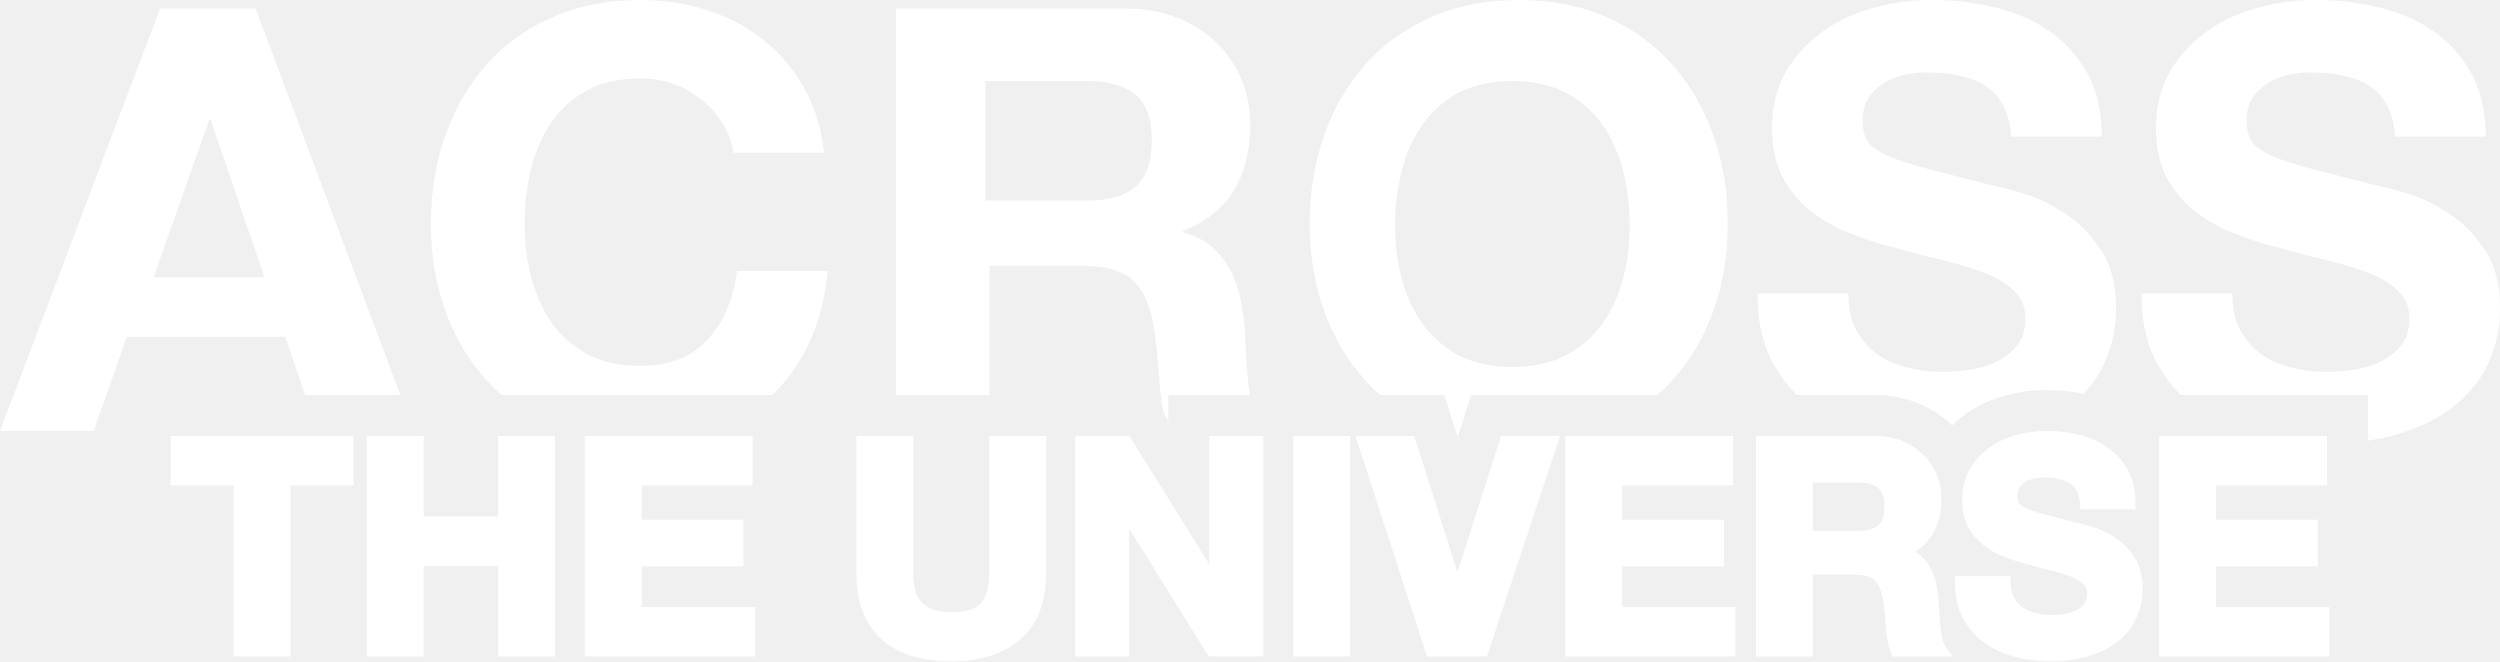
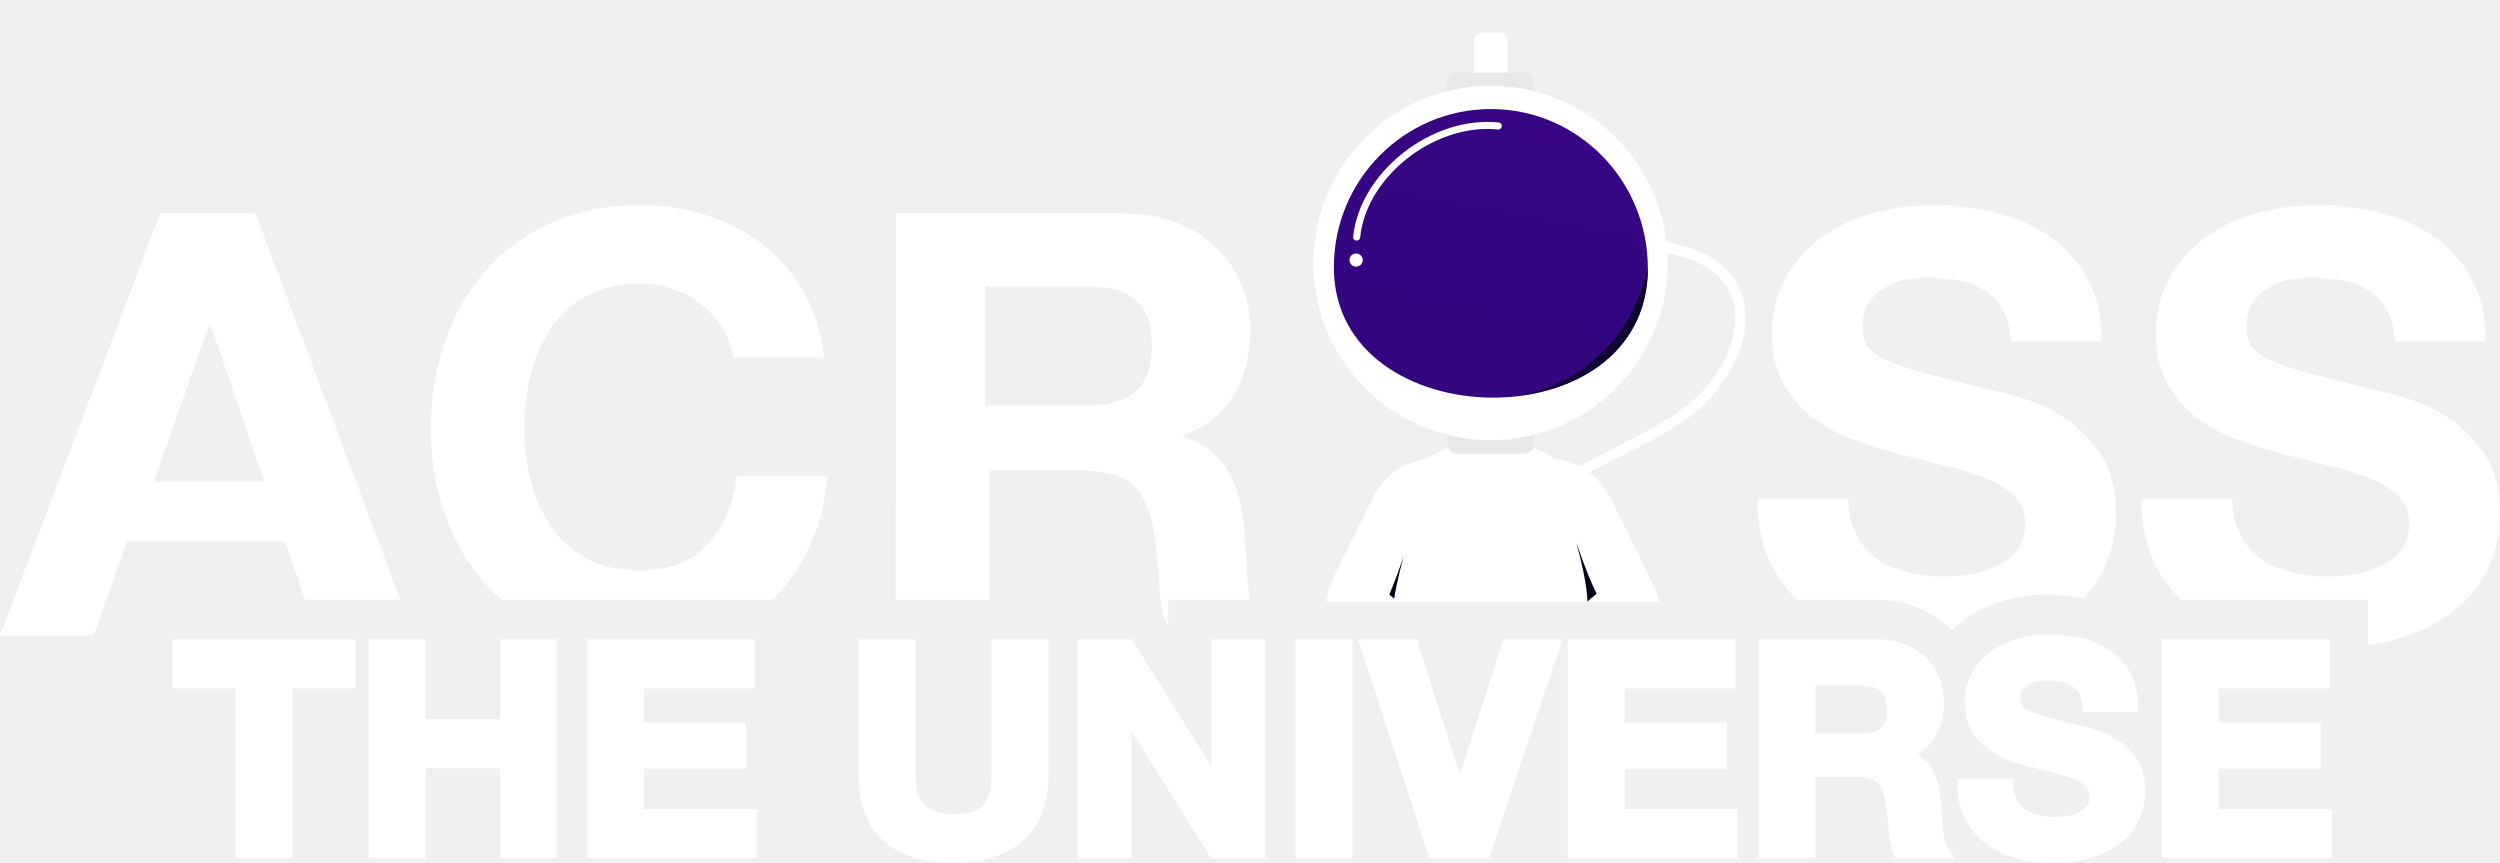
- <svg xmlns="http://www.w3.org/2000/svg" width="586px" height="155px" viewBox="0 0 586 155" version="1.1">
-   <g id="Page-1" stroke="none" stroke-width="1" fill="none" fill-rule="evenodd">
-     <g id="Experience---Home" transform="translate(-427, -166)" fill="#FFFFFF" fill-rule="nonzero">
-       <path d="M906.585,267.014 C909.258,267.014 911.828,267.312 914.293,267.91 C916.81,268.521 919.057,269.515 921.026,270.893 C923.025,272.291 924.616,274.082 925.789,276.251 C926.918,278.34 927.503,280.823 927.556,283.686 L927.56,284.118 L927.56,285.372 L914.645,285.372 L914.572,284.196 C914.491,282.898 914.225,281.858 913.793,281.068 C913.365,280.287 912.811,279.688 912.12,279.252 C911.379,278.784 910.521,278.449 909.54,278.249 C908.5,278.037 907.354,277.93 906.102,277.93 C905.316,277.93 904.529,278.013 903.741,278.179 C903.015,278.331 902.366,278.595 901.784,278.97 C901.215,279.337 900.753,279.789 900.389,280.334 C900.077,280.803 899.911,281.434 899.911,282.257 C899.911,283.006 900.042,283.562 900.276,283.943 C900.494,284.297 901.033,284.707 901.911,285.118 C902.78,285.524 903.968,285.941 905.468,286.363 L906.182,286.558 L909.252,287.36 L913.588,288.47 L913.8,288.513 L914.255,288.614 L914.753,288.733 C914.839,288.754 914.928,288.777 915.018,288.8 L915.58,288.946 L916.185,289.111 L916.833,289.294 L917.525,289.496 C919.279,290.015 921.011,290.837 922.72,291.959 C924.474,293.112 925.985,294.646 927.248,296.553 C928.567,298.543 929.215,301.045 929.215,304.034 C929.215,306.46 928.742,308.727 927.794,310.822 C926.839,312.931 925.419,314.751 923.546,316.274 C921.69,317.782 919.409,318.947 916.709,319.773 C914.031,320.593 910.955,321 907.481,321 C904.663,321 901.925,320.653 899.269,319.96 C896.569,319.255 894.173,318.143 892.089,316.624 C889.978,315.085 888.299,313.122 887.061,310.746 C885.867,308.455 885.271,305.778 885.262,302.73 L885.265,302.292 L885.283,301.056 L898.256,301.056 L898.256,302.311 C898.256,303.774 898.513,304.978 899.011,305.936 C899.519,306.913 900.183,307.692 901.01,308.288 C901.867,308.906 902.886,309.369 904.072,309.676 C905.302,309.994 906.575,310.153 907.895,310.153 C908.797,310.153 909.771,310.077 910.817,309.925 C911.797,309.782 912.71,309.508 913.561,309.103 C914.357,308.724 915.01,308.211 915.534,307.557 C915.99,306.988 916.224,306.242 916.224,305.274 C916.224,304.27 915.928,303.517 915.328,302.934 C914.603,302.229 913.628,301.626 912.393,301.132 C911.221,300.664 909.903,300.245 908.438,299.877 L907.882,299.741 C906.117,299.324 904.33,298.86 902.557,298.359 C900.67,297.888 898.829,297.31 897.036,296.626 C895.178,295.917 893.508,294.997 892.031,293.865 C890.509,292.699 889.278,291.241 888.344,289.5 C887.39,287.721 886.919,285.601 886.919,283.153 C886.919,280.414 887.513,278.003 888.709,275.942 C889.88,273.927 891.415,272.242 893.309,270.898 C895.178,269.57 897.29,268.588 899.637,267.953 C901.95,267.327 904.267,267.014 906.585,267.014 Z M641.064,268.185 L641.064,300.037 C641.064,301.295 641.172,302.531 641.389,303.744 C641.585,304.842 641.991,305.798 642.608,306.627 C643.215,307.442 644.075,308.118 645.207,308.654 C646.328,309.185 647.909,309.464 649.944,309.464 C653.474,309.464 655.799,308.712 656.988,307.32 C658.191,305.911 658.846,303.612 658.892,300.398 L658.894,300.037 L658.894,268.185 L672.23,268.185 L672.23,300.037 C672.23,307.035 670.238,312.333 666.214,315.833 C662.242,319.289 656.801,321 649.944,321 C642.995,321 637.541,319.3 633.635,315.863 C629.766,312.458 627.812,307.303 627.73,300.484 L627.728,300.037 L627.728,268.185 L641.064,268.185 Z M691.737,268.185 L710.47,298.278 L710.471,268.185 L723.117,268.185 L723.117,319.897 L710.338,319.897 L691.674,289.876 L691.675,319.897 L679.028,319.897 L679.028,268.185 L691.737,268.185 Z M758.498,268.185 L768.618,300.119 L778.866,268.185 L792.691,268.185 L775.516,319.897 L761.492,319.897 L744.752,268.185 L758.498,268.185 Z M743.458,268.185 L743.458,319.897 L730.122,319.897 L730.122,268.185 L743.458,268.185 Z M509.847,268.185 L509.847,279.79 L495.091,279.79 L495.092,319.897 L481.756,319.897 L481.755,279.79 L467,279.79 L467,268.185 L509.847,268.185 Z M833.234,268.185 L833.234,279.79 L807.239,279.79 L807.239,287.824 L831.096,287.825 L831.096,298.741 L807.239,298.741 L807.239,308.292 L833.785,308.292 L833.785,319.897 L793.903,319.897 L793.903,268.185 L833.234,268.185 Z M866.386,268.185 C868.747,268.185 870.894,268.57 872.819,269.344 C874.739,270.117 876.396,271.183 877.78,272.541 C879.166,273.901 880.228,275.48 880.959,277.269 C881.688,279.053 882.052,280.972 882.052,283.015 C882.052,286.12 881.39,288.84 880.057,291.153 C879.17,292.692 877.927,293.986 876.342,295.033 L876.02,295.239 L875.874,295.326 L876.124,295.479 C876.305,295.592 876.48,295.712 876.649,295.837 L876.898,296.029 L877.138,296.23 C878.128,297.089 878.936,298.105 879.56,299.274 C880.17,300.417 880.612,301.668 880.889,303.025 C881.152,304.317 881.332,305.61 881.429,306.923 L881.499,308.208 L881.551,309.307 C881.557,309.435 881.562,309.566 881.568,309.699 C881.613,310.73 881.692,311.784 881.804,312.862 C881.913,313.905 882.086,314.89 882.323,315.817 C882.514,316.562 882.782,317.192 883.125,317.711 L883.257,317.901 L884.722,319.897 L870.555,319.897 L870.247,319.091 C869.647,317.523 869.266,315.701 869.098,313.625 L869.063,313.141 C868.927,311.012 868.724,308.976 868.453,307.036 C868.12,304.71 867.441,303.072 866.463,302.095 C865.579,301.211 864.035,300.713 861.787,300.674 L861.49,300.671 L851.919,300.67 L851.92,319.897 L838.584,319.897 L838.584,268.185 L866.386,268.185 Z M972.448,268.185 L972.448,279.79 L946.453,279.79 L946.453,287.824 L970.311,287.825 L970.311,298.741 L946.453,298.741 L946.453,308.292 L973,308.292 L973,319.897 L933.117,319.897 L933.117,268.185 L972.448,268.185 Z M603.416,268.185 L603.416,279.79 L577.42,279.79 L577.42,287.824 L601.278,287.825 L601.278,298.741 L577.42,298.741 L577.42,308.292 L603.967,308.292 L603.967,319.897 L564.085,319.897 L564.085,268.185 L603.416,268.185 Z M526.327,268.185 L526.327,287.067 L543.744,287.067 L543.744,268.185 L557.08,268.185 L557.08,319.897 L543.744,319.897 L543.744,298.672 L526.327,298.672 L526.327,319.897 L512.991,319.897 L512.991,268.185 L526.327,268.185 Z M851.919,279.101 L851.919,290.443 L862.524,290.444 C864.725,290.444 866.294,289.979 867.276,289.107 C868.213,288.274 868.716,286.822 868.716,284.669 C868.716,282.613 868.219,281.225 867.285,280.413 C866.349,279.598 864.878,279.146 862.835,279.104 L862.524,279.101 L851.919,279.101 Z M969.675,166 C974.893,166 979.901,166.58 984.699,167.741 C989.497,168.901 993.76,170.781 997.487,173.38 C1001.214,175.979 1004.172,179.298 1006.361,183.336 C1008.473,187.229 1009.566,191.922 1009.642,197.412 L1009.646,198.026 L988.403,198.026 C988.216,195.055 987.587,192.595 986.516,190.646 C985.444,188.697 984.023,187.165 982.253,186.051 C980.483,184.937 978.456,184.148 976.174,183.684 C973.891,183.22 971.399,182.988 968.697,182.988 C966.926,182.988 965.156,183.173 963.386,183.545 C961.616,183.916 960.008,184.566 958.564,185.494 C957.12,186.422 955.932,187.583 955,188.975 C954.069,190.367 953.603,192.131 953.603,194.266 C953.603,196.216 953.975,197.794 954.721,199 C955.466,200.207 956.934,201.321 959.123,202.342 C961.313,203.363 964.341,204.384 968.208,205.406 C972.074,206.427 977.129,207.726 983.371,209.304 C985.235,209.676 987.82,210.349 991.128,211.323 C994.435,212.298 997.72,213.853 1000.981,215.988 C1004.242,218.123 1007.06,220.978 1009.436,224.551 C1011.812,228.125 1013,232.697 1013,238.267 C1013,242.815 1012.115,247.039 1010.345,250.938 C1008.574,254.837 1005.942,258.202 1002.448,261.033 C998.954,263.864 994.622,266.069 989.451,267.647 C987.152,268.348 984.693,268.894 982.072,269.284 L982.072,258.588 L938.176,258.589 C935.867,256.304 933.928,253.661 932.36,250.659 C930.111,246.357 928.991,241.276 929,235.417 L929.005,234.786 L950.249,234.786 C950.249,238.128 950.854,240.959 952.065,243.28 C953.277,245.6 954.884,247.48 956.887,248.919 C958.89,250.358 961.243,251.425 963.945,252.121 C966.647,252.818 969.442,253.166 972.33,253.166 C974.287,253.166 976.383,253.003 978.62,252.678 C980.856,252.353 982.952,251.727 984.909,250.799 C986.865,249.87 988.496,248.594 989.8,246.969 C991.105,245.345 991.757,243.28 991.757,240.773 C991.757,238.081 990.895,235.9 989.171,234.229 C987.448,232.558 985.188,231.165 982.393,230.051 C979.598,228.938 976.43,227.963 972.889,227.127 C969.349,226.292 965.762,225.364 962.128,224.343 C958.401,223.414 954.767,222.277 951.227,220.931 C947.686,219.585 944.519,217.845 941.723,215.71 C938.928,213.574 936.669,210.906 934.945,207.703 C933.221,204.501 932.36,200.625 932.36,196.076 C932.36,190.971 933.454,186.538 935.644,182.779 C937.833,179.019 940.698,175.886 944.239,173.38 C947.78,170.873 951.786,169.017 956.258,167.81 C960.73,166.603 965.203,166 969.675,166 Z M783,166 C790.725,166 797.612,167.346 803.661,170.038 C809.71,172.73 814.829,176.443 819.017,181.177 C823.205,185.912 826.416,191.458 828.65,197.817 C830.883,204.176 832,211.068 832,218.494 C832,225.735 830.883,232.488 828.65,238.754 C826.416,245.02 823.205,250.474 819.017,255.115 C817.909,256.343 816.736,257.501 815.498,258.589 L771.846,258.588 L768.746,268.246 C768.694,268.233 768.642,268.219 768.591,268.205 L765.544,258.588 L750.507,258.589 C749.265,257.501 748.091,256.343 746.983,255.115 C742.795,250.474 739.584,245.02 737.35,238.754 C735.117,232.488 734,225.735 734,218.494 C734,211.068 735.117,204.176 737.35,197.817 C739.584,191.458 742.795,185.912 746.983,181.177 C751.171,176.443 756.313,172.73 762.409,170.038 C768.505,167.346 775.368,166 783,166 Z M486.895,168 L520.843,258.588 L498.48,258.588 L493.844,244.964 L456.739,244.964 L448.957,267.014 L427,267.014 L464.521,168 L486.895,168 Z M879.675,166 C884.893,166 889.901,166.58 894.699,167.741 C899.497,168.901 903.76,170.781 907.487,173.38 C911.214,175.979 914.172,179.298 916.361,183.336 C918.473,187.229 919.566,191.922 919.642,197.412 L919.646,198.026 L898.403,198.026 C898.216,195.055 897.587,192.595 896.516,190.646 C895.444,188.697 894.023,187.165 892.253,186.051 C890.483,184.937 888.456,184.148 886.174,183.684 C883.891,183.22 881.399,182.988 878.697,182.988 C876.926,182.988 875.156,183.173 873.386,183.545 C871.616,183.916 870.008,184.566 868.564,185.494 C867.12,186.422 865.932,187.583 865,188.975 C864.069,190.367 863.603,192.131 863.603,194.266 C863.603,196.216 863.975,197.794 864.721,199 C865.466,200.207 866.934,201.321 869.123,202.342 C871.313,203.363 874.341,204.384 878.208,205.406 C882.074,206.427 887.129,207.726 893.371,209.304 C895.235,209.676 897.82,210.349 901.128,211.323 C904.435,212.298 907.72,213.853 910.981,215.988 C914.242,218.123 917.06,220.978 919.436,224.551 C921.812,228.125 923,232.697 923,238.267 C923,242.815 922.115,247.039 920.345,250.938 C919.11,253.658 917.455,256.118 915.381,258.319 C912.53,257.716 909.594,257.417 906.585,257.417 C903.409,257.417 900.247,257.845 897.122,258.691 C893.695,259.618 890.546,261.082 887.735,263.079 C886.788,263.751 885.895,264.48 885.057,265.262 L884.562,265.738 L884.155,265.347 C881.928,263.254 879.324,261.615 876.413,260.443 C873.483,259.265 870.331,258.662 867.01,258.595 L866.386,258.588 L848.176,258.589 C845.867,256.304 843.928,253.661 842.36,250.659 C840.111,246.357 838.991,241.276 839,235.417 L839.005,234.786 L860.249,234.786 C860.249,238.128 860.854,240.959 862.065,243.28 C863.277,245.6 864.884,247.48 866.887,248.919 C868.89,250.358 871.243,251.425 873.945,252.121 C876.647,252.818 879.442,253.166 882.33,253.166 C884.287,253.166 886.383,253.003 888.62,252.678 C890.856,252.353 892.952,251.727 894.909,250.799 C896.865,249.87 898.496,248.594 899.8,246.969 C901.105,245.345 901.757,243.28 901.757,240.773 C901.757,238.081 900.895,235.9 899.171,234.229 C897.448,232.558 895.188,231.165 892.393,230.051 C889.598,228.938 886.43,227.963 882.889,227.127 C879.349,226.292 875.762,225.364 872.128,224.343 C868.401,223.414 864.767,222.277 861.227,220.931 C857.686,219.585 854.519,217.845 851.723,215.71 C848.928,213.574 846.669,210.906 844.945,207.703 C843.221,204.501 842.36,200.625 842.36,196.076 C842.36,190.971 843.454,186.538 845.644,182.779 C847.833,179.019 850.698,175.886 854.239,173.38 C857.78,170.873 861.786,169.017 866.258,167.81 C870.73,166.603 875.203,166 879.675,166 Z M690.837,168 C695.312,168 699.344,168.717 702.933,170.15 C706.522,171.583 709.599,173.547 712.163,176.043 C714.726,178.54 716.684,181.429 718.036,184.711 C719.388,187.992 720.063,191.529 720.063,195.319 C720.063,201.143 718.828,206.182 716.358,210.435 C713.964,214.554 710.106,217.72 704.782,219.931 L704.262,220.142 L704.262,220.419 C706.965,221.159 709.203,222.291 710.974,223.817 C712.745,225.342 714.19,227.145 715.309,229.225 C716.428,231.305 717.243,233.593 717.756,236.089 C718.269,238.585 718.618,241.082 718.805,243.578 C718.898,245.149 718.991,246.998 719.085,249.125 C719.178,251.251 719.341,253.424 719.574,255.642 C719.68,256.649 719.814,257.631 719.977,258.59 L700.847,258.588 L700.847,264.634 L699.824,262.991 C699.315,260.807 698.977,258.403 698.808,255.781 C698.528,251.436 698.109,247.276 697.55,243.3 C696.804,238.123 695.219,234.333 692.795,231.929 C690.445,229.598 686.648,228.397 681.405,228.327 L680.909,228.324 L658.954,228.324 L658.954,258.588 L637,258.588 L637,168 L690.837,168 Z M577.087,166 C582.588,166 587.786,166.789 592.68,168.367 C597.575,169.945 601.957,172.243 605.826,175.26 C609.695,178.277 612.889,182.013 615.406,186.469 C617.823,190.746 619.38,195.623 620.078,201.098 L620.161,201.785 L598.904,201.785 C598.531,199.279 597.692,196.981 596.386,194.893 C595.081,192.804 593.45,190.971 591.492,189.393 C589.534,187.815 587.32,186.585 584.849,185.703 C582.378,184.821 579.791,184.38 577.087,184.38 C572.146,184.38 567.95,185.331 564.501,187.234 C561.051,189.137 558.254,191.69 556.11,194.893 C553.965,198.095 552.404,201.739 551.425,205.823 C550.446,209.908 549.956,214.131 549.956,218.494 C549.956,222.672 550.446,226.733 551.425,230.678 C552.404,234.623 553.965,238.174 556.11,241.33 C558.254,244.486 561.051,247.016 564.501,248.919 C567.95,250.822 572.146,251.773 577.087,251.773 C583.8,251.773 589.044,249.731 592.82,245.647 C596.482,241.686 598.763,236.503 599.663,230.099 L599.743,229.495 L621,229.495 C620.441,235.714 618.995,241.33 616.665,246.343 C614.457,251.091 611.579,255.174 608.033,258.589 L544.536,258.589 C543.292,257.501 542.116,256.343 541.006,255.115 C536.811,250.474 533.594,245.02 531.356,238.754 C529.119,232.488 528,225.735 528,218.494 C528,211.068 529.119,204.176 531.356,197.817 C533.594,191.458 536.811,185.912 541.006,181.177 C545.202,176.443 550.353,172.73 556.459,170.038 C562.566,167.346 569.442,166 577.087,166 Z M781.5,185.003 C776.491,185.003 772.239,185.949 768.742,187.841 C765.246,189.733 762.411,192.271 760.237,195.455 C758.064,198.64 756.481,202.262 755.488,206.324 C754.496,210.385 754,214.584 754,218.922 C754,223.076 754.496,227.114 755.488,231.037 C756.481,234.959 758.064,238.49 760.237,241.628 C762.411,244.766 765.246,247.281 768.742,249.173 C772.239,251.066 776.491,252.012 781.5,252.012 C786.509,252.012 790.761,251.066 794.258,249.173 C797.754,247.281 800.589,244.766 802.763,241.628 C804.936,238.49 806.519,234.959 807.512,231.037 C808.504,227.114 809,223.076 809,218.922 C809,214.584 808.504,210.385 807.512,206.324 C806.519,202.262 804.936,198.64 802.763,195.455 C800.589,192.271 797.754,189.733 794.258,187.841 C790.761,185.949 786.509,185.003 781.5,185.003 Z M476.351,194.004 L476.07,194.004 L463,231.009 L489,231.009 L476.351,194.004 Z M681.957,185.003 L658,185.003 L658,213.006 L681.957,213.006 C686.971,213.006 690.732,211.892 693.239,209.663 C695.746,207.433 697,203.811 697,198.795 C697,193.966 695.746,190.459 693.239,188.277 C690.732,186.094 686.971,185.003 681.957,185.003 Z" id="Across-the-universe" />
+ <svg xmlns="http://www.w3.org/2000/svg" xmlns:xlink="http://www.w3.org/1999/xlink" width="536px" height="185px" viewBox="0 0 536 185" version="1.1">
+   <defs>
+     <rect id="path-1" x="0" y="0" width="94" height="129" />
+     <linearGradient x1="-24.411%" y1="349.169%" x2="184.85%" y2="-669.713%" id="linearGradient-3">
+       <stop stop-color="#24086F" offset="0%" />
+       <stop stop-color="#5E02AE" offset="100%" />
+     </linearGradient>
+   </defs>
+   <g id="00---Component" stroke="none" stroke-width="1" fill="none" fill-rule="evenodd">
+     <g id="Experience---Home" transform="translate(-452, -136)">
+       <g id="Logo-" transform="translate(452, 136)">
+         <g id="Group-7" transform="translate(281, 0)">
+           <mask id="mask-2" fill="white">
+             <use xlink:href="#path-1" />
+           </mask>
+           <g id="Rectangle" transform="translate(47, 64.5) scale(1, -1) translate(-47, -64.5) " />
+           <g id="Group" mask="url(#mask-2)">
+             <g transform="translate(0, 7)">
+               <path d="M34.32,159.42 L24.3,159.42 C23.1,159.42 22.14,160.38 22.14,161.58 L22.14,161.58 C22.14,162.78 23.1,163.74 24.3,163.74 L34.32,163.74 C35.52,163.74 36.48,162.78 36.48,161.58 L36.48,161.58 C36.48,160.38 35.52,159.42 34.32,159.42 Z" id="Path" fill="#FFFFFF" fill-rule="evenodd" />
+               <path d="M54.42,159.42 L44.34,159.42 C43.14,159.42 42.18,160.38 42.18,161.58 L42.18,161.58 C42.18,162.78 43.14,163.74 44.34,163.74 L54.36,163.74 C55.56,163.74 56.52,162.78 56.52,161.58 L56.52,161.58 C56.52,160.38 55.56,159.42 54.42,159.42 Z" id="Path" fill="#FFFFFF" fill-rule="evenodd" />
+               <path d="M74.9,128.36 C74.937,123.733 74.69,120.882 74.16,119.806 C73.21,117.881 72.427,116.295 71.812,115.048 C70.121,111.62 67.583,106.477 64.2,99.62 C62.64,96.92 59.5,91 48,91 C36.5,91 52.74,102.56 54.3,105.26 C57.596,111.94 60.067,116.949 61.715,120.289 C62.89,122.669 63.985,127.24 65,134 C66.56,136.7 70.1,137.6 72.8,136.04 C75.56,134.48 76.46,131.06 74.9,128.36 Z" id="Path" fill="#FFFFFF" fill-rule="evenodd" />
+               <path d="M32.9,124.36 C32.681,125.453 32.435,124.602 32.16,121.806 C31.93,119.467 30.427,116.295 29.812,115.048 C28.121,111.62 25.583,106.477 22.2,99.62 C20.64,96.92 17.5,91 6,91 C-5.5,91 10.74,102.56 12.3,105.26 C15.596,111.94 18.067,116.949 19.715,120.289 C20.89,122.669 21.985,127.24 23,134 C24.56,136.7 28.1,137.6 30.8,136.04 C33.56,134.48 34.46,127.06 32.9,124.36 Z" id="Path" fill="#FFFFFF" fill-rule="evenodd" transform="translate(17.78612, 113.9022) scale(-1, 1) translate(-17.78612, -113.9022) " />
+               <path d="M39.36,115.74 C38.7,115.74 38.22,115.2 38.22,114.6 C38.22,102.72 51.6,95.94 64.56,89.34 C71.88,85.62 78.72,82.14 82.98,77.94 C89.64,71.34 92.52,63 90.3,56.76 C88.32,51.18 82.56,47.82 73.62,46.92 C63.78,45.96 54.24,38.58 46.14,25.5 C40.08,15.78 36.9,6.48 36.78,6.06 C36.6,5.46 36.9,4.8 37.5,4.62 C38.1,4.44 38.76,4.74 38.94,5.34 C39.06,5.7 51.6,42.54 73.8,44.64 C86.28,45.84 90.84,51.48 92.4,55.98 C94.92,63.06 91.8,72.3 84.48,79.56 C79.98,84.06 72.9,87.6 65.46,91.38 C53.16,97.62 40.38,104.1 40.38,114.54 C40.5,115.2 39.96,115.74 39.36,115.74 Z" id="Path" fill="#FFFFFF" fill-rule="nonzero" />
+               <path d="M62.28,110.28 C62.28,97.62 52.02,87.36 39.36,87.36 L37.92,87.36 C25.26,87.36 15,97.62 15,110.28 C15,122.94 8.64,133.2 37.92,133.2 L39.36,133.2 C76.56,133.2 62.28,122.94 62.28,110.28 Z" id="Path" fill="#FFFFFF" fill-rule="evenodd" />
+               <path d="M39.625,161.5 C44.039,161.5 47.974,160.737 51.431,159.211 C54.888,157.685 57.813,155.583 60.206,152.906 C62.599,150.228 64.434,147.082 65.71,143.468 C66.986,139.853 67.625,135.958 67.625,131.781 C67.625,127.497 66.986,123.521 65.71,119.853 C64.434,116.185 62.599,112.986 60.206,110.255 C57.813,107.524 54.888,105.382 51.431,103.829 C47.974,102.276 44.039,101.5 39.625,101.5 C35.264,101.5 31.342,102.276 27.858,103.829 C24.375,105.382 21.437,107.524 19.043,110.255 C16.65,112.986 14.815,116.185 13.539,119.853 C12.263,123.521 11.625,127.497 11.625,131.781 C11.625,135.958 12.263,139.853 13.539,143.468 C14.815,147.082 16.65,150.228 19.043,152.906 C21.437,155.583 24.375,157.685 27.858,159.211 C31.342,160.737 35.264,161.5 39.625,161.5 Z" id="Path" fill="#FFFFFF" fill-rule="evenodd" />
+               <path d="M40.26,0 L36.96,0 C35.88,0 35.04,0.84 35.04,1.92 L35.04,10.92 C35.04,12 35.88,12.84 36.96,12.84 L40.26,12.84 C41.34,12.84 42.18,12 42.18,10.92 L42.18,1.92 C42.18,0.84 41.34,0 40.26,0 Z" id="Path" fill="#FFFFFF" fill-rule="evenodd" />
+               <path d="M46.38,8.58 L30.84,8.58 C30,8.58 29.28,9.3 29.28,10.14 L29.28,12.78 C29.28,13.62 30,14.34 30.84,14.34 L46.38,14.34 C47.22,14.34 47.94,13.62 47.94,12.78 L47.94,10.14 C47.94,9.24 47.22,8.58 46.38,8.58 Z" id="Path" fill="#E8E8E8" fill-rule="evenodd" />
+               <path d="M45.6,81.66 L31.62,81.66 C30.36,81.66 29.28,82.68 29.28,84 L29.28,87.96 C29.28,89.22 30.3,90.3 31.62,90.3 L45.6,90.3 C46.86,90.3 47.94,89.28 47.94,87.96 L47.94,84 C47.94,82.68 46.86,81.66 45.6,81.66 Z" id="Path" fill="#E8E8E8" fill-rule="evenodd" />
+               <circle id="Oval" fill="#FFFFFF" fill-rule="nonzero" cx="38.58" cy="49.38" r="37.98" />
+               <path d="M38.64,16.38 C20.04,16.38 4.92,31.62 4.98,50.4 C5.04,86.88 72.42,88.2 72.3,50.4 C72.24,31.62 57.24,16.38 38.64,16.38 Z" id="Path" fill="url(#linearGradient-3)" fill-rule="evenodd" />
+               <path d="M9.9,47.34 C9.12,47.28 8.4,47.82 8.34,48.6 C8.28,49.38 8.82,50.1 9.6,50.16 C10.38,50.22 11.1,49.68 11.16,48.9 C11.28,48.18 10.68,47.46 9.9,47.34 Z" id="Path" fill="#FFFFFF" fill-rule="evenodd" />
+               <path d="M9.84,44.58 C9.84,44.58 9.78,44.58 9.78,44.58 C9.36,44.52 9.06,44.16 9.12,43.74 C10.56,29.88 25.98,17.76 40.32,19.26 C40.74,19.32 41.04,19.68 40.98,20.1 C40.92,20.52 40.56,20.82 40.14,20.76 C26.58,19.38 11.94,30.84 10.62,43.86 C10.62,44.28 10.26,44.58 9.84,44.58 Z" id="Path" fill="#FFFFFF" fill-rule="nonzero" />
+               <path d="M72.3,50.4 C72.3,67.14 59.1,76.2 44.34,77.88 C44.34,77.88 66.54,75.36 72.3,50.4 Z" id="Path_7506_2_" fill="#0E0731" fill-rule="nonzero" />
+             </g>
+           </g>
+           <path d="M23.961,120.76 C20.275,128.722 17.406,133.148 15.355,134.037 C13.303,134.926 13.472,135.503 15.861,135.767 C18.25,136.032 19.682,134.931 20.156,132.467 C20.63,130.002 21.899,126.1 23.961,120.76 Z" id="Line-2" fill="#04041B" mask="url(#mask-2)" transform="translate(18.94696, 128.2827) scale(-1, 1) rotate(-40) translate(-18.94696, -128.2827) " />
+           <path d="M62.961,117.76 C59.275,125.722 56.406,130.148 54.355,131.037 C52.303,131.926 52.472,132.503 54.861,132.767 C57.25,133.032 58.682,131.931 59.156,129.467 C59.63,127.002 60.899,123.1 62.961,117.76 Z" id="Line-2" fill="#04041B" mask="url(#mask-2)" transform="translate(57.94696, 125.2827) rotate(-40) translate(-57.94696, -125.2827) " />
+         </g>
+         <path d="M196.272,137.063 L196.272,165.973 C196.272,167.115 196.371,168.237 196.569,169.338 C196.749,170.334 197.12,171.202 197.685,171.954 C198.241,172.695 199.027,173.308 200.063,173.794 C201.089,174.276 202.535,174.529 204.398,174.529 C207.627,174.529 209.755,173.847 210.843,172.583 C211.943,171.305 212.543,169.218 212.585,166.3 L212.587,165.973 L212.587,137.063 L224.79,137.063 L224.79,165.973 C224.79,172.325 222.966,177.134 219.285,180.311 C215.65,183.447 210.672,185 204.398,185 C198.039,185 193.049,183.457 189.475,180.338 C185.934,177.247 184.146,172.568 184.072,166.379 L184.069,165.973 L184.069,137.063 L196.272,137.063 Z M439.229,136 C441.674,136 444.026,136.271 446.282,136.814 C448.585,137.368 450.641,138.27 452.443,139.521 C454.272,140.79 455.728,142.415 456.801,144.385 C457.834,146.281 458.37,148.534 458.418,151.132 L458.422,151.524 L458.422,152.663 L446.604,152.663 L446.537,151.595 C446.463,150.418 446.22,149.473 445.824,148.756 C445.433,148.047 444.925,147.503 444.294,147.108 C443.616,146.683 442.831,146.379 441.933,146.198 C440.981,146.005 439.933,145.908 438.787,145.908 C438.068,145.908 437.348,145.983 436.626,146.134 C435.963,146.272 435.368,146.511 434.836,146.852 C434.315,147.185 433.893,147.596 433.56,148.09 C433.274,148.516 433.122,149.089 433.122,149.836 C433.122,150.515 433.242,151.02 433.456,151.366 C433.656,151.687 434.149,152.059 434.952,152.432 C435.747,152.801 436.834,153.179 438.207,153.562 L438.861,153.739 L441.669,154.467 L445.637,155.474 L445.831,155.514 L446.247,155.605 L446.703,155.713 C446.782,155.733 446.863,155.753 446.945,155.774 L447.459,155.907 L448.013,156.056 L448.606,156.223 L449.239,156.406 C450.844,156.876 452.429,157.623 453.992,158.642 C455.598,159.687 456.98,161.08 458.136,162.811 C459.343,164.617 459.936,166.888 459.936,169.601 C459.936,171.803 459.503,173.861 458.635,175.762 C457.762,177.676 456.463,179.329 454.749,180.71 C453.051,182.08 450.963,183.137 448.493,183.887 C446.042,184.631 443.228,185 440.049,185 C437.47,185 434.965,184.685 432.535,184.056 C430.064,183.416 427.872,182.407 425.965,181.028 C424.033,179.632 422.497,177.849 421.364,175.693 C420.272,173.614 419.726,171.184 419.718,168.417 L419.72,168.02 L419.738,166.898 L431.608,166.898 L431.608,168.037 C431.608,169.365 431.842,170.458 432.298,171.327 C432.763,172.214 433.371,172.921 434.128,173.462 C434.912,174.023 435.844,174.443 436.93,174.722 C438.055,175.01 439.22,175.155 440.428,175.155 C441.253,175.155 442.145,175.086 443.101,174.948 C443.998,174.818 444.834,174.569 445.612,174.202 C446.34,173.858 446.938,173.393 447.417,172.799 C447.834,172.282 448.049,171.606 448.049,170.726 C448.049,169.815 447.778,169.132 447.229,168.603 C446.566,167.963 445.673,167.415 444.544,166.968 C443.471,166.542 442.265,166.162 440.924,165.828 L440.415,165.705 C438.801,165.326 437.166,164.905 435.543,164.451 C433.817,164.023 432.132,163.498 430.491,162.877 C428.791,162.234 427.263,161.399 425.912,160.372 C424.519,159.313 423.393,157.989 422.538,156.41 C421.665,154.795 421.235,152.87 421.235,150.649 C421.235,148.162 421.778,145.974 422.872,144.104 C423.943,142.275 425.348,140.746 427.081,139.525 C428.792,138.32 430.724,137.429 432.872,136.853 C434.988,136.285 437.108,136 439.229,136 Z M499.495,137.063 L499.495,147.597 L475.709,147.596 L475.709,154.889 L497.539,154.889 L497.539,164.797 L475.709,164.797 L475.709,173.465 L500,173.466 L500,183.999 L463.507,183.999 L463.507,137.063 L499.495,137.063 Z M402.446,137.063 C404.607,137.063 406.571,137.412 408.332,138.115 C410.089,138.816 411.605,139.784 412.872,141.017 C414.14,142.251 415.112,143.684 415.781,145.308 C416.448,146.928 416.781,148.669 416.781,150.524 C416.781,153.342 416.175,155.81 414.955,157.91 C414.144,159.307 413.006,160.481 411.556,161.431 L411.261,161.619 L411.128,161.698 L411.357,161.836 C411.522,161.939 411.682,162.048 411.837,162.161 L412.064,162.336 L412.284,162.517 C413.19,163.297 413.93,164.22 414.5,165.281 C415.058,166.318 415.464,167.454 415.717,168.685 C415.958,169.858 416.122,171.032 416.211,172.223 L416.274,173.389 L416.322,174.387 C416.327,174.503 416.333,174.622 416.338,174.743 C416.379,175.678 416.451,176.636 416.554,177.614 C416.653,178.56 416.812,179.454 417.029,180.295 C417.203,180.972 417.449,181.544 417.763,182.015 L417.883,182.187 L419.224,183.999 L406.261,183.999 L405.979,183.267 C405.43,181.844 405.081,180.19 404.928,178.306 L404.896,177.867 C404.772,175.935 404.585,174.087 404.337,172.326 C404.033,170.214 403.411,168.728 402.517,167.841 C401.707,167.039 400.295,166.587 398.238,166.551 L397.966,166.549 L389.209,166.548 L389.209,183.999 L377.007,183.999 L377.007,137.063 L402.446,137.063 Z M242.639,137.063 L259.78,164.377 L259.78,137.063 L271.352,137.063 L271.352,183.999 L259.659,183.999 L242.581,156.751 L242.582,183.999 L231.01,183.999 L231.01,137.063 L242.639,137.063 Z M372.111,137.063 L372.111,147.597 L348.325,147.596 L348.325,154.889 L370.155,154.889 L370.155,164.797 L348.325,164.797 L348.325,173.465 L372.616,173.466 L372.616,183.999 L336.123,183.999 L336.123,137.063 L372.111,137.063 Z M161.823,137.063 L161.823,147.597 L138.036,147.596 L138.036,154.889 L159.867,154.889 L159.867,164.797 L138.036,164.797 L138.036,173.465 L162.328,173.466 L162.328,183.999 L125.835,183.999 L125.835,137.063 L161.823,137.063 Z M76.206,137.063 L76.206,147.597 L62.704,147.596 L62.704,183.999 L50.502,183.999 L50.501,147.596 L37,147.597 L37,137.063 L76.206,137.063 Z M91.285,137.063 L91.285,154.201 L107.222,154.201 L107.222,137.063 L119.425,137.063 L119.425,183.999 L107.222,183.999 L107.222,164.735 L91.285,164.735 L91.285,183.999 L79.083,183.999 L79.083,137.063 L91.285,137.063 Z M289.964,137.063 L289.964,183.999 L277.762,183.999 L277.762,137.063 L289.964,137.063 Z M303.727,137.063 L312.986,166.048 L322.364,137.063 L335.014,137.063 L319.298,183.999 L306.466,183.999 L291.149,137.063 L303.727,137.063 Z M389.209,146.971 L389.209,157.265 L398.913,157.266 C400.926,157.266 402.362,156.844 403.26,156.053 C404.118,155.296 404.578,153.979 404.578,152.025 C404.578,150.159 404.123,148.899 403.269,148.161 C402.413,147.422 401.066,147.012 399.197,146.974 L398.913,146.971 L389.209,146.971 Z M496.372,44 C501.144,44 505.725,44.53 510.114,45.59 C514.503,46.649 518.402,48.366 521.81,50.74 C525.219,53.114 527.925,56.145 529.928,59.833 C531.854,63.38 532.853,67.651 532.928,72.647 L532.932,73.25 L513.501,73.25 C513.331,70.537 512.756,68.29 511.776,66.51 C510.796,64.73 509.496,63.331 507.877,62.313 C506.257,61.296 504.404,60.575 502.316,60.151 C500.228,59.727 497.948,59.515 495.477,59.515 C493.858,59.515 492.238,59.685 490.619,60.024 C489,60.363 487.53,60.957 486.209,61.805 C484.888,62.652 483.801,63.712 482.949,64.984 C482.097,66.256 481.671,67.867 481.671,69.817 C481.671,71.597 482.012,73.038 482.693,74.141 C483.375,75.243 484.718,76.26 486.72,77.193 C488.723,78.125 491.493,79.058 495.029,79.991 C498.566,80.923 503.189,82.11 508.899,83.552 C510.604,83.891 512.969,84.505 515.994,85.396 C519.019,86.286 522.024,87.706 525.006,89.656 C527.989,91.606 530.567,94.213 532.74,97.477 C534.913,100.741 536,104.917 536,110.004 C536,114.158 535.19,118.016 533.571,121.577 C531.952,125.138 529.544,128.211 526.349,130.797 C523.153,133.383 519.19,135.397 514.46,136.838 C512.358,137.479 510.108,137.977 507.711,138.333 L507.711,128.565 L467.56,128.565 C465.448,126.478 463.675,124.064 462.24,121.323 C460.186,117.398 459.161,112.765 459.167,107.421 L459.172,106.825 L478.603,106.825 C478.603,109.877 479.157,112.463 480.265,114.582 C481.373,116.702 482.843,118.419 484.675,119.733 C486.507,121.047 488.659,122.022 491.13,122.658 C493.602,123.294 496.159,123.612 498.8,123.612 C500.59,123.612 502.508,123.463 504.553,123.167 C506.598,122.87 508.516,122.298 510.305,121.45 C512.095,120.602 513.587,119.436 514.78,117.952 C515.973,116.469 516.569,114.582 516.569,112.293 C516.569,109.834 515.781,107.842 514.204,106.316 C512.628,104.79 510.561,103.518 508.004,102.501 C505.448,101.483 502.55,100.593 499.312,99.83 C496.073,99.067 492.792,98.219 489.469,97.286 C486.06,96.439 482.736,95.4 479.498,94.171 C476.259,92.941 473.362,91.352 470.805,89.402 C468.248,87.452 466.182,85.014 464.605,82.089 C463.028,79.164 462.24,75.624 462.24,71.47 C462.24,66.807 463.242,62.758 465.244,59.325 C467.247,55.891 469.868,53.029 473.106,50.74 C476.344,48.451 480.009,46.755 484.1,45.653 C488.19,44.551 492.281,44 496.372,44 Z M54.785,45.827 L85.835,128.564 L65.381,128.564 L61.14,116.121 L27.202,116.121 L20.084,136.26 L0,136.26 L34.32,45.827 L54.785,45.827 Z M414.051,44 C418.823,44 423.404,44.53 427.793,45.59 C432.182,46.649 436.081,48.366 439.49,50.74 C442.899,53.114 445.604,56.145 447.607,59.833 C449.533,63.38 450.533,67.651 450.607,72.647 L450.611,73.25 L431.181,73.25 C431.01,70.537 430.435,68.29 429.455,66.51 C428.475,64.73 427.175,63.331 425.556,62.313 C423.937,61.296 422.083,60.575 419.995,60.151 C417.907,59.727 415.627,59.515 413.156,59.515 C411.537,59.515 409.918,59.685 408.298,60.024 C406.679,60.363 405.209,60.957 403.888,61.805 C402.567,62.652 401.481,63.712 400.628,64.984 C399.776,66.256 399.35,67.867 399.35,69.817 C399.35,71.597 399.691,73.038 400.373,74.141 C401.054,75.243 402.397,76.26 404.399,77.193 C406.402,78.125 409.172,79.058 412.709,79.991 C416.245,80.923 420.869,82.11 426.579,83.552 C428.283,83.891 430.648,84.505 433.673,85.396 C436.699,86.286 439.703,87.706 442.686,89.656 C445.668,91.606 448.246,94.213 450.419,97.477 C452.593,100.741 453.679,104.917 453.679,110.004 C453.679,114.158 452.87,118.016 451.25,121.577 C450.121,124.061 448.607,126.309 446.71,128.318 C444.102,127.767 441.417,127.495 438.665,127.495 C435.76,127.495 432.868,127.885 430.009,128.658 C426.875,129.505 423.995,130.842 421.423,132.666 C420.557,133.28 419.74,133.945 418.974,134.66 L418.521,135.095 L418.148,134.737 C416.112,132.825 413.73,131.329 411.067,130.259 C408.398,129.186 405.527,128.636 402.502,128.571 L401.895,128.565 L385.239,128.565 C383.128,126.478 381.354,124.064 379.919,121.323 C377.865,117.398 376.841,112.765 376.846,107.421 L376.851,106.825 L396.282,106.825 C396.282,109.877 396.836,112.463 397.944,114.582 C399.052,116.702 400.522,118.419 402.354,119.733 C404.186,121.047 406.338,122.022 408.81,122.658 C411.281,123.294 413.838,123.612 416.48,123.612 C418.269,123.612 420.187,123.463 422.232,123.167 C424.278,122.87 426.195,122.298 427.985,121.45 C429.774,120.602 431.266,119.436 432.459,117.952 C433.652,116.469 434.249,114.582 434.249,112.293 C434.249,109.834 433.46,107.842 431.884,106.316 C430.307,104.79 428.24,103.518 425.684,102.501 C423.127,101.483 420.229,100.593 416.991,99.83 C413.753,99.067 410.472,98.219 407.148,97.286 C403.739,96.439 400.415,95.4 397.177,94.171 C393.938,92.941 391.041,91.352 388.484,89.402 C385.928,87.452 383.861,85.014 382.284,82.089 C380.708,79.164 379.919,75.624 379.919,71.47 C379.919,66.807 380.921,62.758 382.923,59.325 C384.926,55.891 387.547,53.029 390.785,50.74 C394.024,48.451 397.688,46.755 401.779,45.653 C405.87,44.551 409.96,44 414.051,44 Z M241.326,45.827 C245.419,45.827 249.107,46.481 252.39,47.79 C255.672,49.099 258.486,50.893 260.831,53.173 C263.176,55.453 264.967,58.091 266.203,61.089 C267.44,64.087 268.058,67.316 268.058,70.778 C268.058,76.098 266.928,80.7 264.668,84.584 C262.482,88.343 258.957,91.232 254.095,93.251 L253.605,93.45 L253.605,93.703 C256.077,94.379 258.124,95.413 259.744,96.806 C261.364,98.199 262.686,99.846 263.709,101.746 C264.732,103.646 265.479,105.735 265.948,108.015 C266.417,110.295 266.736,112.575 266.907,114.855 C266.992,116.29 267.077,117.979 267.163,119.921 C267.248,121.863 267.397,123.847 267.61,125.874 C267.707,126.793 267.83,127.69 267.979,128.565 L250.482,128.565 L250.481,134.086 L249.545,132.586 C249.08,130.591 248.771,128.396 248.616,126 C248.36,122.032 247.977,118.232 247.465,114.601 C246.783,109.873 245.333,106.411 243.116,104.216 C240.969,102.089 237.5,100.992 232.712,100.926 L232.244,100.922 L212.163,100.922 L212.163,128.564 L192.081,128.564 L192.082,45.827 L241.326,45.827 Z M137.281,44 C142.313,44 147.067,44.721 151.544,46.162 C156.021,47.603 160.029,49.702 163.568,52.457 C167.107,55.213 170.028,58.625 172.33,62.695 C174.533,66.587 175.955,71.023 176.597,76.002 L176.68,76.684 L157.236,76.684 C156.895,74.395 156.128,72.297 154.934,70.389 C153.74,68.481 152.247,66.807 150.457,65.365 C148.666,63.924 146.64,62.801 144.381,61.995 C142.121,61.19 139.754,60.787 137.281,60.787 C132.761,60.787 128.924,61.656 125.769,63.394 C122.613,65.132 120.055,67.464 118.094,70.389 C116.132,73.314 114.704,76.642 113.808,80.372 C112.913,84.103 112.465,87.96 112.465,91.945 C112.465,95.76 112.913,99.47 113.808,103.073 C114.704,106.676 116.132,109.919 118.094,112.802 C120.055,115.685 122.613,117.995 125.769,119.733 C128.924,121.471 132.761,122.34 137.281,122.34 C143.421,122.34 148.218,120.475 151.672,116.744 C155.018,113.13 157.103,108.403 157.928,102.561 L158.004,101.992 L177.447,101.992 C176.935,107.672 175.614,112.802 173.482,117.38 C171.462,121.717 168.83,125.446 165.586,128.565 L107.508,128.565 C106.37,127.571 105.294,126.514 104.279,125.392 C100.441,121.153 97.499,116.172 95.452,110.449 C93.406,104.726 92.382,98.558 92.382,91.945 C92.382,85.162 93.406,78.867 95.452,73.06 C97.499,67.252 100.441,62.186 104.279,57.862 C108.116,53.538 112.828,50.147 118.413,47.688 C123.999,45.229 130.288,44 137.281,44 Z M45.14,69.577 L44.883,69.577 L32.928,103.375 L56.71,103.375 L45.14,69.577 Z M233.203,61.356 L211.29,61.356 L211.29,86.933 L233.203,86.933 C237.79,86.933 241.229,85.915 243.523,83.879 C245.816,81.843 246.962,78.534 246.962,73.953 C246.962,69.542 245.816,66.34 243.523,64.346 C241.229,62.353 237.79,61.356 233.203,61.356 Z" id="Across-the-universe" fill="#FFFFFF" fill-rule="nonzero" />
+       </g>
    </g>
  </g>
</svg>
